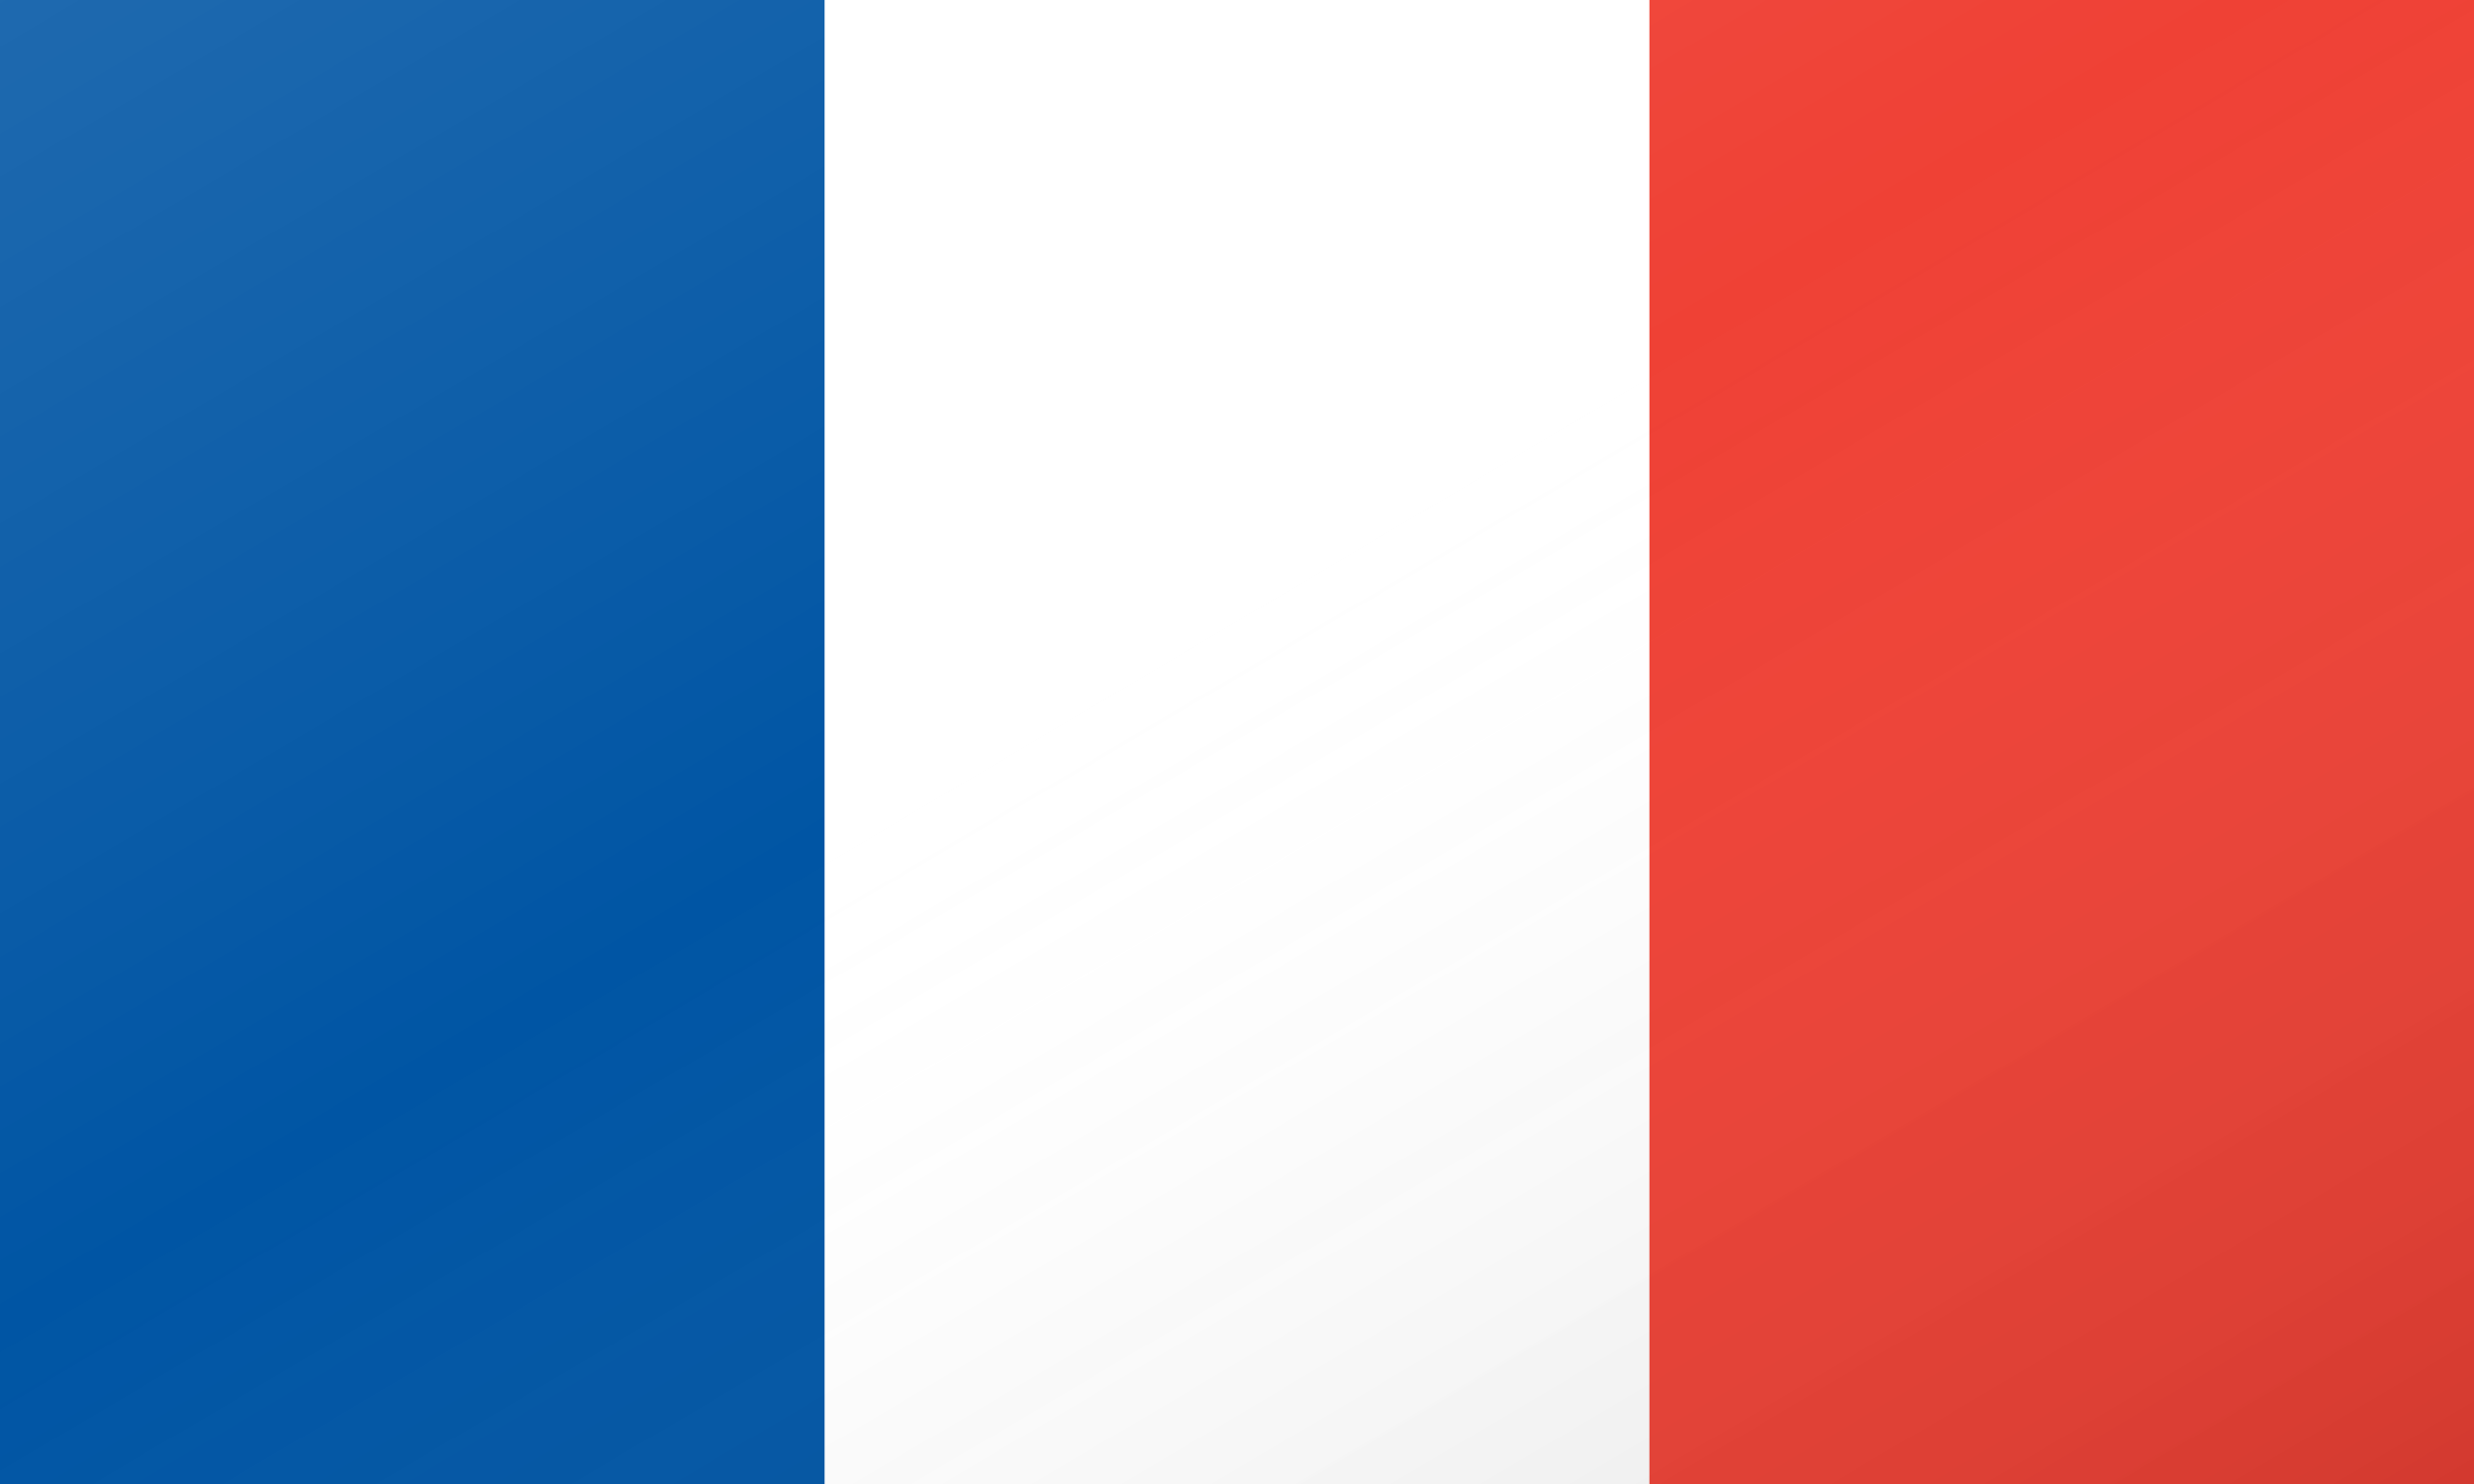
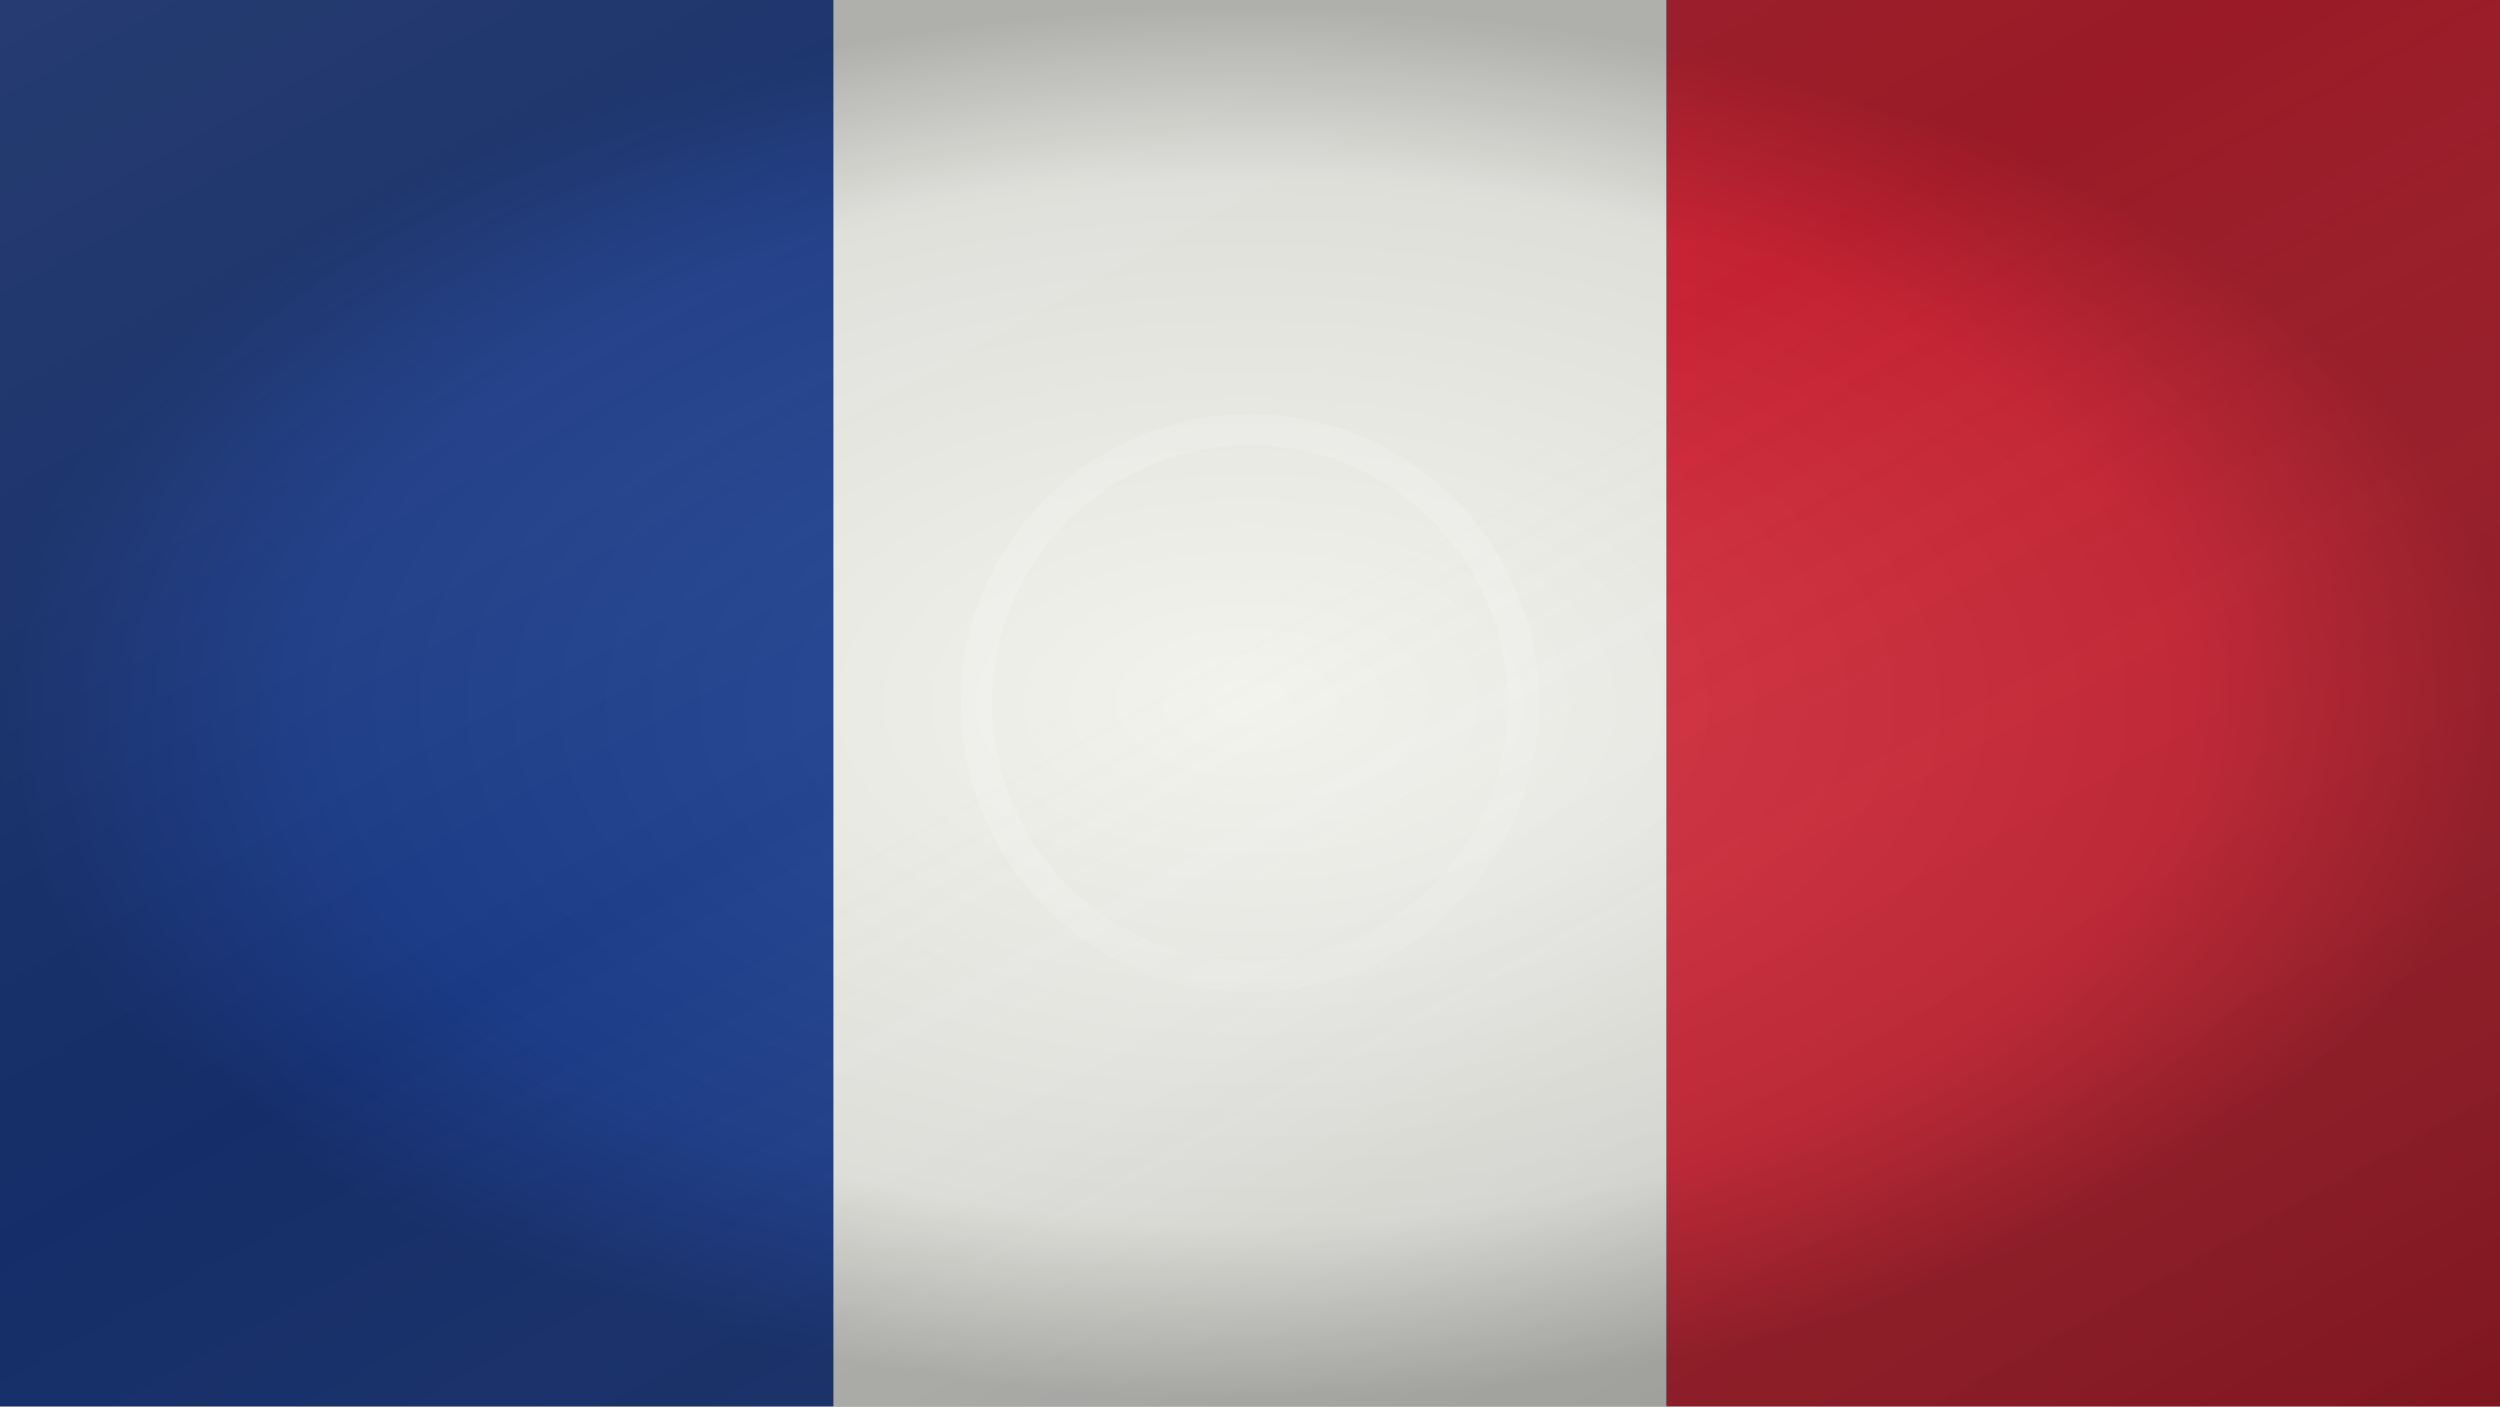
- <svg xmlns="http://www.w3.org/2000/svg" viewBox="0 0 100 60" preserveAspectRatio="none">
+ <svg xmlns="http://www.w3.org/2000/svg" viewBox="0 0 1600 900" preserveAspectRatio="xMidYMid slice">
  <defs>
-     <linearGradient id="shine" x1="0" y1="0" x2="1" y2="1">
-       <stop offset="0" stop-color="#fff" stop-opacity=".12" />
+     <linearGradient id="shade" x1="0" y1="0" x2="1" y2="1">
+       <stop offset="0" stop-color="#fff" stop-opacity=".10" />
      <stop offset=".45" stop-color="#fff" stop-opacity="0" />
-       <stop offset="1" stop-color="#000" stop-opacity=".12" />
+       <stop offset="1" stop-color="#000" stop-opacity=".18" />
    </linearGradient>
+     <radialGradient id="v">
+       <stop offset="0" stop-color="#fff" stop-opacity=".08" />
+       <stop offset=".75" stop-color="#000" stop-opacity=".08" />
+       <stop offset="1" stop-color="#000" stop-opacity=".28" />
+     </radialGradient>
  </defs>
-   <rect width="100" height="60" fill="#fff" />
-   <rect width="33.33" height="60" fill="#0055a4" />
-   <rect x="66.67" width="33.33" height="60" fill="#ef4135" />
-   <rect width="100" height="60" fill="url(#shine)" />
+   <rect width="1600" height="900" fill="#111" />
+   <rect width="533.34" height="900" fill="#1d3f91" />
+   <rect x="533.34" width="533.33" height="900" fill="#f2f2ed" />
+   <rect x="1066.67" width="533.33" height="900" fill="#d52536" />
+   <circle cx="800" cy="450" r="175" fill="none" stroke="#fff" stroke-opacity=".16" stroke-width="20" />
+   <rect width="1600" height="900" fill="url(#shade)" />
+   <rect width="1600" height="900" fill="url(#v)" />
</svg>
